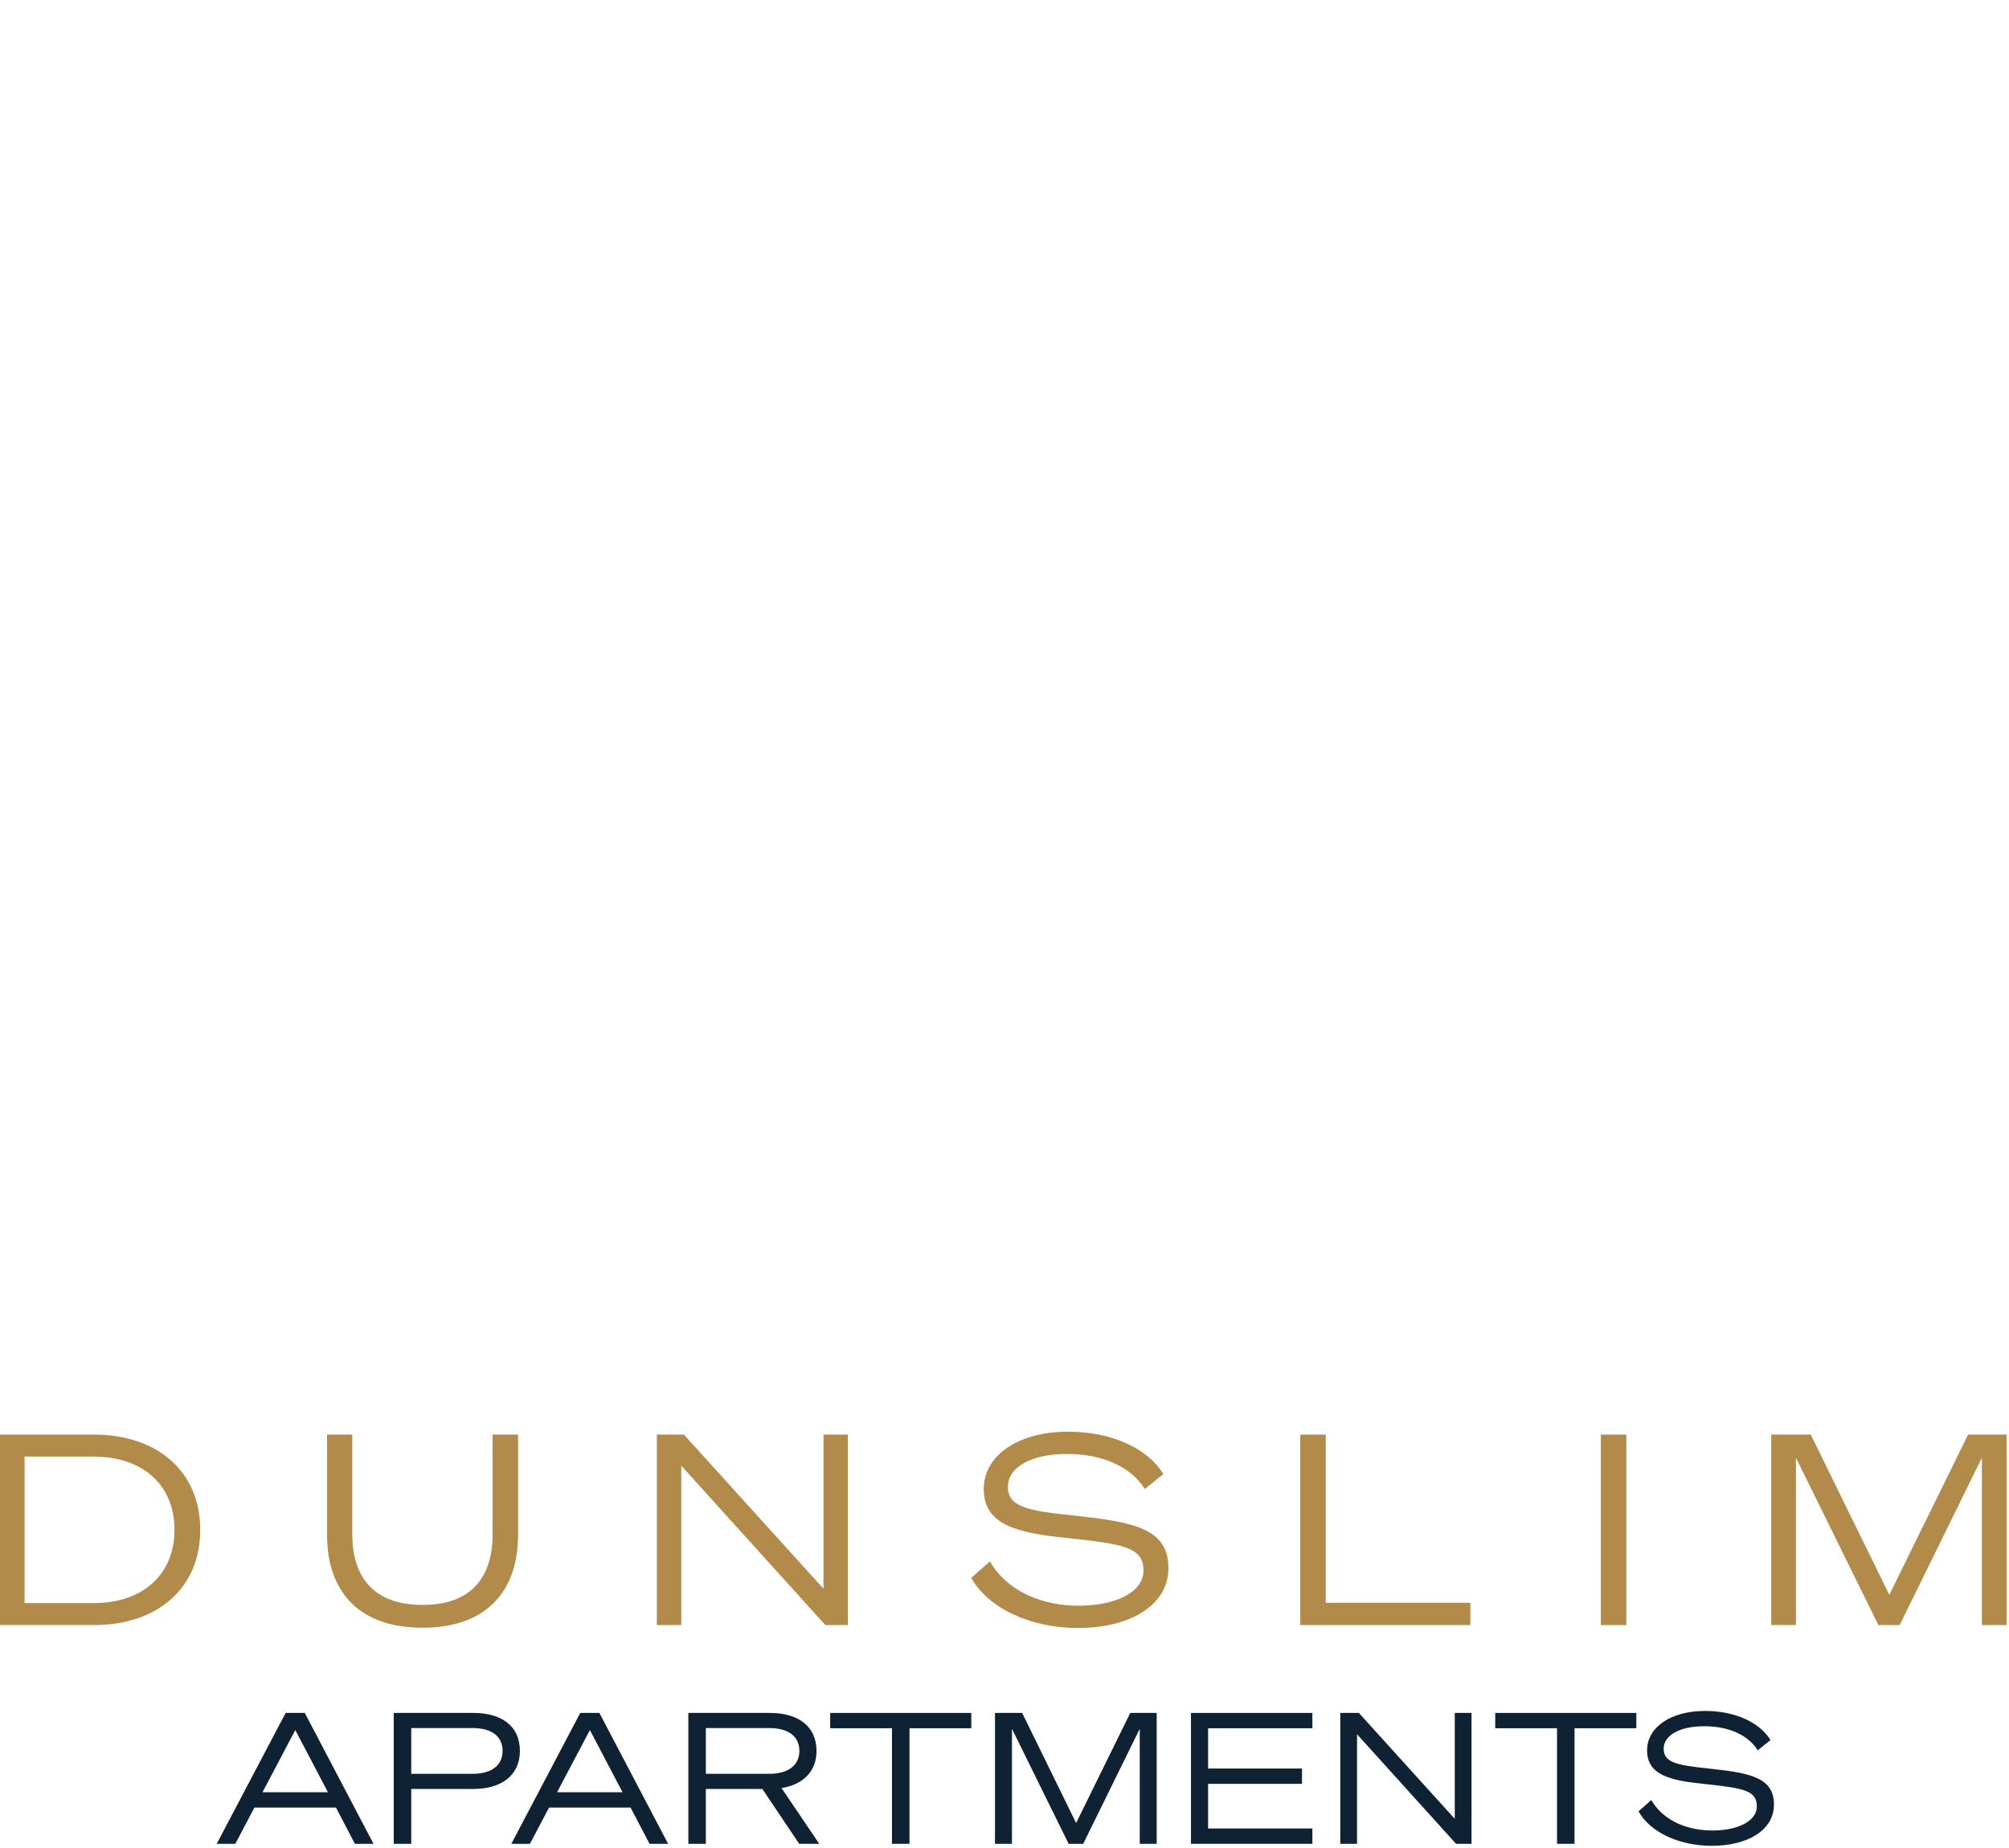
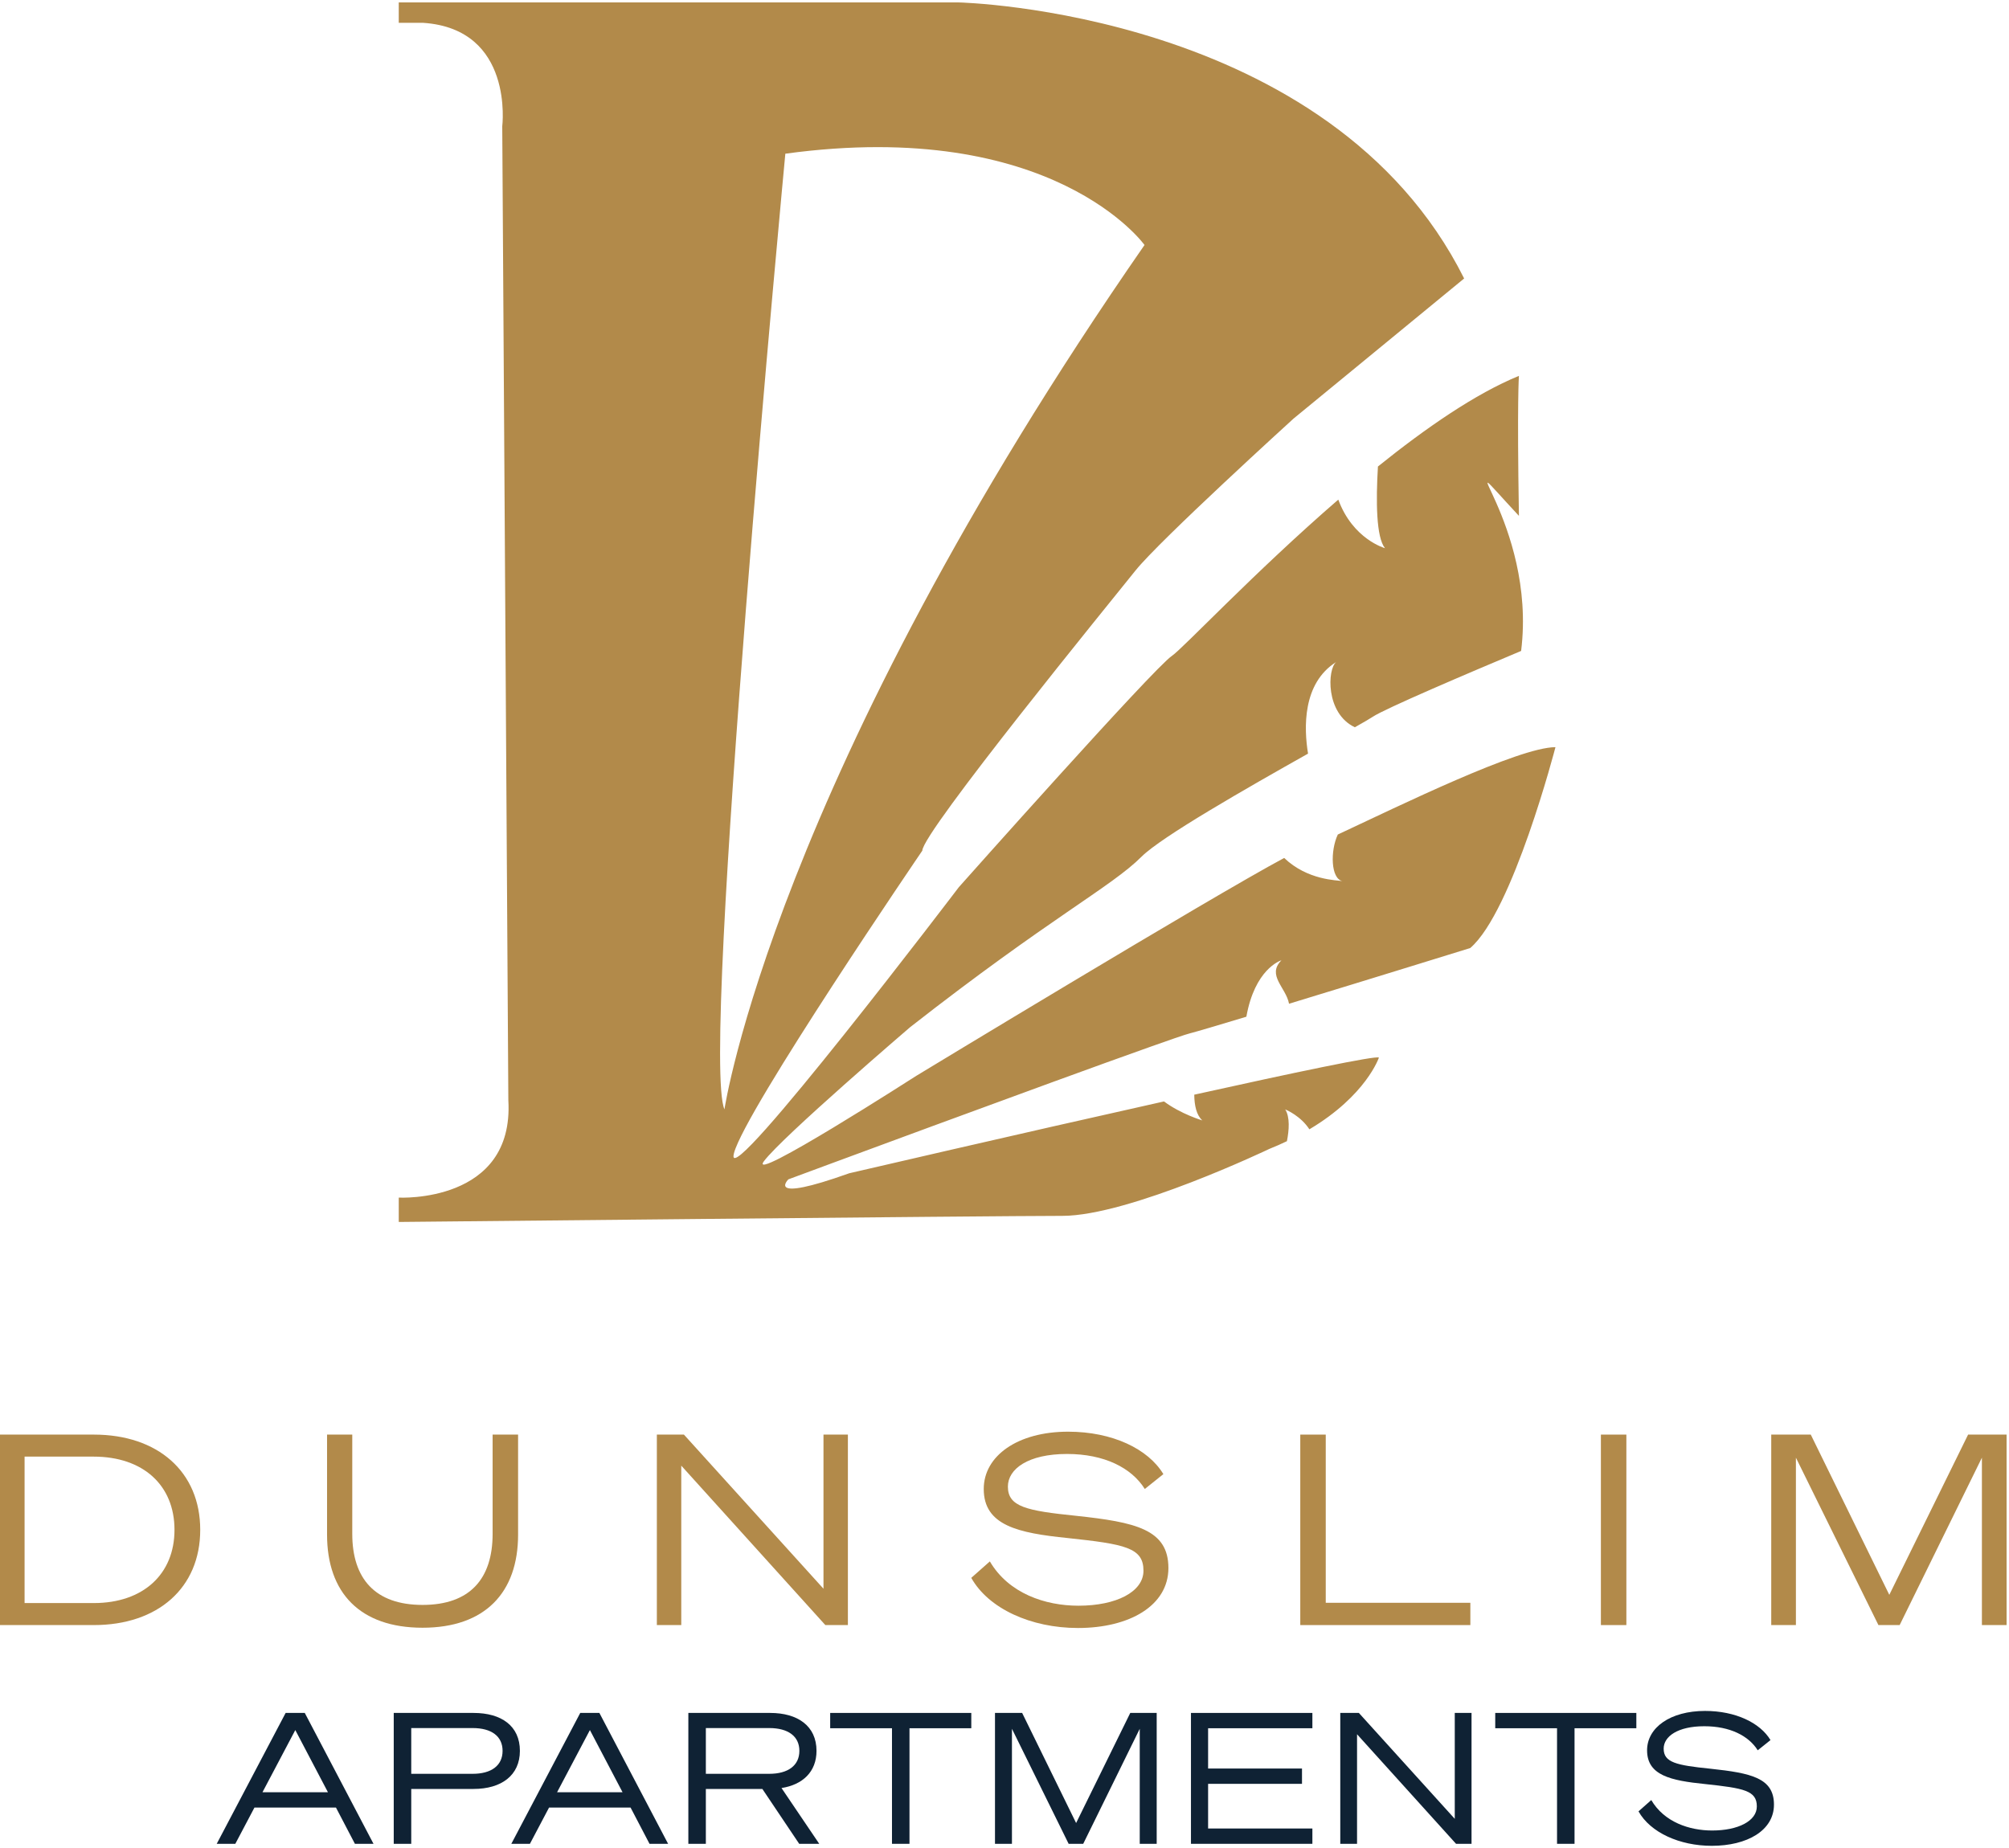
<svg xmlns="http://www.w3.org/2000/svg" xmlns:xlink="http://www.w3.org/1999/xlink" preserveAspectRatio="xMidYMid meet" version="1.1" width="330" height="303.5" viewBox="0 0 330 303.5">
  <defs>
    <clipPath id="clip_1">
      <path transform="matrix(1,0,0,-1,-57.5,563.035)" d="M57.5 259.53H387.5V563.03H57.5Z" clip-rule="evenodd" />
    </clipPath>
    <clipPath id="clip_2">
- 
- </clipPath>
+       <path transform="matrix(1,0,0,-1,-57.5,563.035)" d="M0 636.53H1479V0H0Z" />
+     </clipPath>
    <path id="font_3_1" d="" />
    <path id="font_3_3" d="M.073 0H.428C.669 0 .829 .14 .829 .359 .829 .578 .669 .718 .428 .718H.073V0M.167 .083V.635H.427C.614 .635 .732 .527 .732 .359 .732 .192 .614 .083 .428 .083H.167Z" />
    <path id="font_3_13" d="M.411-.01C.646-.01 .771 .122 .771 .341V.718H.675V.344C.675 .175 .59 .076 .411 .076 .232 .076 .146 .175 .146 .344V.718H.051V.341C.051 .122 .175-.01 .411-.01Z" />
    <path id="font_3_8" d="M.793 .718H.701V.137L.175 .718H.073V0H.165V.601L.708 0H.793V.718Z" />
    <path id="font_3_11" d="M-.008 .178C.057 .062 .217-.011 .394-.011 .588-.011 .735 .073 .735 .215 .735 .361 .611 .388 .386 .412 .2 .431 .13 .446 .13 .522 .13 .589 .207 .645 .353 .645 .493 .645 .596 .593 .646 .513L.716 .569C.659 .664 .524 .729 .357 .729 .167 .729 .039 .638 .039 .513 .039 .375 .169 .347 .356 .328 .571 .305 .641 .292 .641 .205 .641 .125 .538 .073 .396 .073 .271 .073 .133 .119 .062 .24L-.008 .178Z" />
    <path id="font_3_6" d="M.073 0H.714V.084H.169V.718H.073V0Z" />
    <path id="font_3_5" d="M.169 .718H.073V0H.169V.718Z" />
    <path id="font_3_7" d="M.557 0 .867 .631V0H.96V.718H.815L.518 .114 .222 .718H.073V0H.166V.631L.477 0H.557Z" />
    <clipPath id="clip_4">
- 
- </clipPath>
+       <path transform="matrix(1,0,0,-1,-57.5,563.035)" d="M0 636.53H1479V0H0Z" />
+     </clipPath>
    <path id="font_3_2" d="M.373 .718-.005 0H.097L.202 .199H.649L.753 0H.855L.478 .718H.373M.426 .624 .605 .283H.246L.426 .624Z" />
    <path id="font_3_9" d="M.169 .301H.511C.663 .301 .765 .375 .765 .51 .765 .647 .663 .718 .511 .718H.073V0H.169V.301M.169 .384V.635H.506C.608 .635 .67 .591 .67 .51 .67 .429 .608 .384 .506 .384H.169Z" />
    <path id="font_3_10" d="M.169 .301H.479L.681 0H.791L.584 .306C.7 .324 .776 .395 .776 .51 .776 .647 .672 .718 .522 .718H.073V0H.169V.301M.169 .384V.635H.517C.619 .635 .682 .591 .682 .51 .682 .429 .619 .384 .517 .384H.169Z" />
    <path id="font_3_12" d="M.789 .634V.718H.015V.634H.354V0H.45V.634H.789Z" />
    <path id="font_3_4" d="M.073 .718V0H.739V.084H.167V.329H.682V.413H.167V.634H.739V.718H.073Z" />
    <clipPath id="clip_5">
- 
- </clipPath>
+       <path transform="matrix(1,0,0,-1,-57.5,563.035)" d="M0 636.53H1479V0H0Z" />
+     </clipPath>
  </defs>
  <g clip-path="url(#clip_1)">
    <g>
      <g clip-path="url(#clip_2)">
        <path transform="matrix(1,0,0,-1,1109,25.24976)" d="M0 0C44 6 59-15 59-15-2-103-10-157-10-157-14-148 0 0 0 0M91.5-119.5C90.61-119.34 85.79-119.38 81.94-115.7 70.05-122.05 21.5-151.5 21.5-151.5 21.5-151.5-6.5-169.5-3.5-165.5-.5-161.5 20.5-143.5 20.5-143.5 43.5-125.5 53.5-120.5 58.5-115.5 61.77-112.23 75.75-104.25 85.86-98.56 85.18-94.42 84.9-87 90.5-83.5 89.02-84.63 88.7-91.95 93.55-94.23 95.02-93.4 96.06-92.8 96.5-92.5 98.5-91.17 112.05-85.39 120.86-81.69 123.5-60.5 107.5-45.5 120.5-59.5 120.18-40.49 120.5-36.5 120.5-36.5 113.39-39.41 105.23-45.04 97.34-51.39 97-57.08 97.05-63.03 98.5-64.81 98.5-64.81 93.22-63.35 90.83-56.83 76.99-68.81 65.26-81.33 63.5-82.5 60.5-84.5 28.5-120.5 28.5-120.5 28.5-120.5-9.5-170.5-8.5-164.5-8.48-164.4-8.46-164.29-8.43-164.17-6.52-157.06 22.5-114.5 22.5-114.5 22.5-111.5 53.5-73.5 57.5-68.5 61.5-63.5 83.5-43.5 83.5-43.5L92.21-36.35 95.63-33.54 111.5-20.5C89.5 23.5 28.5 24.85 28.5 24.85H-63.5V21.5H-59.5C-44.5 20.5-46.5 4.5-46.5 4.5L-45.5-155.5C-44.5-172.5-63.5-171.5-63.5-171.5V-175.5C-63.5-175.5 34.5-174.5 45.5-174.5 56.5-174.5 79.5-163.5 79.5-163.5 80.52-163.09 81.48-162.67 82.39-162.23 82.75-160.42 82.91-158.27 82.11-157.01 82.32-157.09 84.68-158.11 86.08-160.28 95.42-154.73 97.5-148.5 97.5-148.5 97.11-148.11 83.5-150.97 67.17-154.59 67.19-156.36 67.53-157.96 68.5-158.82 68.5-158.82 64.98-157.78 62.2-155.7 38.1-161.08 10.5-167.5 10.5-167.5-3.5-172.5 .5-168.5 .5-168.5 .5-168.5 43.45-152.57 60.16-146.65 61.68-146.11 62.98-145.66 64.01-145.3 65.27-144.87 66.13-144.59 66.5-144.5 67.53-144.24 71.05-143.2 75.73-141.78 77.11-134.02 81.23-132.59 81.49-132.51 79.04-134.98 82.23-136.96 82.74-139.65 96.04-135.6 112.5-130.5 112.5-130.5 119.5-124.5 126.5-97.5 126.5-97.5 120.49-97.5 100.96-107.08 90.75-111.85 89.5-114.5 89.58-119.09 91.5-119.5" fill="#0f2234" />
        <path transform="matrix(1,0,0,-1,.8014984,397.1299)" d="M0 0C27.23 3.71 36.52-9.28 36.52-9.28-1.24-63.75-6.19-97.17-6.19-97.17-8.66-91.6 0 0 0 0M56.63-73.96C56.08-73.86 53.1-73.89 50.71-71.61 43.35-75.54 13.31-93.77 13.31-93.77 13.31-93.77-4.02-104.91-2.17-102.43-.309-99.95 12.69-88.81 12.69-88.81 26.92-77.67 33.11-74.58 36.21-71.48 38.23-69.46 46.88-64.52 53.14-61 52.72-58.44 52.55-53.85 56.01-51.68 55.1-52.38 54.9-56.91 57.9-58.32 58.81-57.81 59.45-57.44 59.73-57.25 60.96-56.43 69.35-52.85 74.8-50.56 76.44-37.44 66.53-28.16 74.58-36.83 74.38-25.06 74.58-22.59 74.58-22.59 70.18-24.39 65.13-27.88 60.24-31.81 60.03-35.33 60.07-39.01 60.96-40.11 60.96-40.11 57.7-39.21 56.22-35.17 47.65-42.59 40.39-50.34 39.3-51.06 37.44-52.3 17.64-74.58 17.64-74.58 17.64-74.58-5.88-105.53-5.26-101.81-5.25-101.75-5.24-101.68-5.22-101.61-4.04-97.21 13.93-70.87 13.93-70.87 13.93-69.01 33.11-45.49 35.59-42.4 38.06-39.3 51.68-26.92 51.68-26.92L57.07-22.5 59.19-20.76 69.01-12.69C55.39 14.54 17.64 15.38 17.64 15.38H-39.3V13.31H-36.83C-27.54 12.69-28.78 2.79-28.78 2.79L-28.16-96.24C-27.54-106.76-39.3-106.14-39.3-106.14V-108.62C-39.3-108.62 21.35-108 28.16-108 34.97-108 49.2-101.19 49.2-101.19 49.84-100.94 50.43-100.68 50.99-100.41 51.22-99.29 51.31-97.96 50.82-97.18 50.95-97.23 52.41-97.86 53.28-99.2 59.06-95.77 60.34-91.91 60.34-91.91 60.1-91.67 51.68-93.44 41.57-95.68 41.59-96.77 41.8-97.76 42.4-98.3 42.4-98.3 40.22-97.65 38.5-96.36 23.58-99.69 6.5-103.67 6.5-103.67-2.17-106.76 .309-104.29 .309-104.29 .309-104.29 26.89-94.43 37.23-90.76 38.17-90.43 38.98-90.15 39.62-89.93 40.4-89.66 40.93-89.49 41.16-89.43 41.8-89.27 43.97-88.63 46.87-87.75 47.73-82.95 50.27-82.06 50.44-82.01 48.92-83.54 50.89-84.77 51.21-86.43 59.44-83.92 69.63-80.77 69.63-80.77 73.96-77.06 78.29-60.34 78.29-60.34 74.57-60.34 62.49-66.27 56.17-69.23 55.39-70.87 55.44-73.71 56.63-73.96" fill="#b28a4a" />
        <path transform="matrix(1,0,0,-1,129.0002,25.24976)" d="M0 0C44 6 59-15 59-15-2-103-10-157-10-157-14-148 0 0 0 0M91.5-119.5C90.61-119.34 85.79-119.38 81.94-115.7 70.05-122.05 21.5-151.5 21.5-151.5 21.5-151.5-6.5-169.5-3.5-165.5-.5-161.5 20.5-143.5 20.5-143.5 43.5-125.5 53.5-120.5 58.5-115.5 61.77-112.23 75.75-104.25 85.86-98.56 85.18-94.42 84.9-87 90.5-83.5 89.02-84.63 88.7-91.95 93.55-94.23 95.02-93.4 96.06-92.8 96.5-92.5 98.5-91.17 112.05-85.39 120.86-81.69 123.5-60.5 107.5-45.5 120.5-59.5 120.18-40.49 120.5-36.5 120.5-36.5 113.39-39.41 105.23-45.04 97.34-51.39 97-57.08 97.05-63.03 98.5-64.81 98.5-64.81 93.22-63.35 90.83-56.83 76.99-68.81 65.26-81.33 63.5-82.5 60.5-84.5 28.5-120.5 28.5-120.5 28.5-120.5-9.5-170.5-8.5-164.5-8.48-164.4-8.46-164.29-8.43-164.17-6.52-157.06 22.5-114.5 22.5-114.5 22.5-111.5 53.5-73.5 57.5-68.5 61.5-63.5 83.5-43.5 83.5-43.5L92.21-36.35 95.63-33.54 111.5-20.5C89.5 23.5 28.5 24.85 28.5 24.85H-63.5V21.5H-59.5C-44.5 20.5-46.5 4.5-46.5 4.5L-45.5-155.5C-44.5-172.5-63.5-171.5-63.5-171.5V-175.5C-63.5-175.5 34.5-174.5 45.5-174.5 56.5-174.5 79.5-163.5 79.5-163.5 80.52-163.09 81.48-162.67 82.39-162.23 82.75-160.42 82.91-158.27 82.11-157.01 82.32-157.09 84.68-158.11 86.08-160.28 95.42-154.73 97.5-148.5 97.5-148.5 97.11-148.11 83.5-150.97 67.17-154.59 67.19-156.36 67.53-157.96 68.5-158.82 68.5-158.82 64.98-157.78 62.2-155.7 38.1-161.08 10.5-167.5 10.5-167.5-3.5-172.5 .5-168.5 .5-168.5 .5-168.5 43.45-152.57 60.16-146.65 61.68-146.11 62.98-145.66 64.01-145.3 65.27-144.87 66.13-144.59 66.5-144.5 67.53-144.24 71.05-143.2 75.73-141.78 77.11-134.02 81.23-132.59 81.49-132.51 79.04-134.98 82.23-136.96 82.74-139.65 96.04-135.6 112.5-130.5 112.5-130.5 119.5-124.5 126.5-97.5 126.5-97.5 120.49-97.5 100.96-107.08 90.75-111.85 89.5-114.5 89.58-119.09 91.5-119.5" fill="#b28a4a" />
        <use data-text=" " xlink:href="#font_3_1" transform="matrix(43.583,0,0,-43.583,-57.5,266.9769)" fill="#0f2234" />
        <use data-text=" " xlink:href="#font_3_1" transform="matrix(43.583,0,0,-43.583,-46.64783,266.9769)" fill="#0f2234" />
        <use data-text=" " xlink:href="#font_3_1" transform="matrix(43.583,0,0,-43.583,-35.79566,266.9769)" fill="#0f2234" />
        <use data-text=" " xlink:href="#font_3_1" transform="matrix(43.583,0,0,-43.583,-24.9435,266.9769)" fill="#0f2234" />
        <use data-text=" " xlink:href="#font_3_1" transform="matrix(43.583,0,0,-43.583,-14.09133,266.9769)" fill="#0f2234" />
      </g>
      <use data-text="D" xlink:href="#font_3_3" transform="matrix(43.583,0,0,-43.583,-3.2407,266.9769)" fill="#b28a4a" />
      <use data-text="U" xlink:href="#font_3_13" transform="matrix(43.583,0,0,-43.583,51.49955,266.9769)" fill="#b28a4a" />
      <use data-text="N" xlink:href="#font_3_8" transform="matrix(43.583,0,0,-43.583,104.7144,266.9769)" fill="#b28a4a" />
      <use data-text="S" xlink:href="#font_3_11" transform="matrix(43.583,0,0,-43.583,159.8905,266.9769)" fill="#b28a4a" />
      <use data-text="L" xlink:href="#font_3_6" transform="matrix(43.583,0,0,-43.583,210.4032,266.9769)" fill="#b28a4a" />
      <use data-text="I" xlink:href="#font_3_5" transform="matrix(43.583,0,0,-43.583,259.7827,266.9769)" fill="#b28a4a" />
      <use data-text="M" xlink:href="#font_3_7" transform="matrix(43.583,0,0,-43.583,287.763,266.9769)" fill="#b28a4a" />
      <use data-text=" " xlink:href="#font_3_1" transform="matrix(43.583,0,0,-43.583,350.2174,266.9769)" fill="#b28a4a" />
      <g clip-path="url(#clip_4)">
        <use data-text=" " xlink:href="#font_3_1" transform="matrix(29.9457,0,0,-29.9457,-57.5,302.9115)" fill="#0f2234" />
        <use data-text=" " xlink:href="#font_3_1" transform="matrix(29.9457,0,0,-29.9457,-50.04352,302.9115)" fill="#0f2234" />
        <use data-text=" " xlink:href="#font_3_1" transform="matrix(29.9457,0,0,-29.9457,-42.58704,302.9115)" fill="#0f2234" />
        <use data-text=" " xlink:href="#font_3_1" transform="matrix(29.9457,0,0,-29.9457,-35.13056,302.9115)" fill="#0f2234" />
        <use data-text=" " xlink:href="#font_3_1" transform="matrix(29.9457,0,0,-29.9457,-27.67408,302.9115)" fill="#0f2234" />
        <use data-text=" " xlink:href="#font_3_1" transform="matrix(29.9457,0,0,-29.9457,-20.2176,302.9115)" fill="#0f2234" />
        <use data-text=" " xlink:href="#font_3_1" transform="matrix(29.9457,0,0,-29.9457,-12.76112,302.9115)" fill="#0f2234" />
        <use data-text=" " xlink:href="#font_3_1" transform="matrix(29.9457,0,0,-29.9457,-5.304646,302.9115)" fill="#0f2234" />
        <use data-text=" " xlink:href="#font_3_1" transform="matrix(29.9457,0,0,-29.9457,2.151833,302.9115)" fill="#0f2234" />
      </g>
      <use data-text=" " xlink:href="#font_3_1" transform="matrix(29.9457,0,0,-29.9457,9.6064,302.9115)" fill="#0f2234" />
      <use data-text=" " xlink:href="#font_3_1" transform="matrix(29.9457,0,0,-29.9457,18.3206,302.9115)" fill="#0f2234" />
      <use data-text=" " xlink:href="#font_3_1" transform="matrix(29.9457,0,0,-29.9457,27.03481,302.9115)" fill="#0f2234" />
      <use data-text="A" xlink:href="#font_3_2" transform="matrix(29.9457,0,0,-29.9457,35.74901,302.9115)" fill="#0f2234" />
      <use data-text="P" xlink:href="#font_3_9" transform="matrix(29.9457,0,0,-29.9457,62.49052,302.9115)" fill="#0f2234" />
      <use data-text="A" xlink:href="#font_3_2" transform="matrix(29.9457,0,0,-29.9457,84.14127,302.9115)" fill="#0f2234" />
      <use data-text="R" xlink:href="#font_3_10" transform="matrix(29.9457,0,0,-29.9457,110.8828,302.9115)" fill="#0f2234" />
      <use data-text="T" xlink:href="#font_3_12" transform="matrix(29.9457,0,0,-29.9457,135.9174,302.9115)" fill="#0f2234" />
      <use data-text="M" xlink:href="#font_3_7" transform="matrix(29.9457,0,0,-29.9457,161.2515,302.9115)" fill="#0f2234" />
      <use data-text="E" xlink:href="#font_3_4" transform="matrix(29.9457,0,0,-29.9457,193.4431,302.9115)" fill="#0f2234" />
      <use data-text="N" xlink:href="#font_3_8" transform="matrix(29.9457,0,0,-29.9457,217.9686,302.9115)" fill="#0f2234" />
      <use data-text="T" xlink:href="#font_3_12" transform="matrix(29.9457,0,0,-29.9457,245.1593,302.9115)" fill="#0f2234" />
      <use data-text="S" xlink:href="#font_3_11" transform="matrix(29.9457,0,0,-29.9457,269.3824,302.9115)" fill="#0f2234" />
      <use data-text=" " xlink:href="#font_3_1" transform="matrix(43.583,0,0,-43.583,83.5,444.9769)" fill="#0f2234" />
      <use data-text=" " xlink:href="#font_3_1" transform="matrix(43.583,0,0,-43.583,94.35217,444.9769)" fill="#0f2234" />
      <use data-text=" " xlink:href="#font_3_1" transform="matrix(43.583,0,0,-43.583,105.2043,444.9769)" fill="#0f2234" />
      <use data-text=" " xlink:href="#font_3_1" transform="matrix(43.583,0,0,-43.583,116.0565,444.9769)" fill="#0f2234" />
      <use data-text=" " xlink:href="#font_3_1" transform="matrix(43.583,0,0,-43.583,126.9087,444.9769)" fill="#0f2234" />
      <use data-text="D" xlink:href="#font_3_3" transform="matrix(43.583,0,0,-43.583,137.7609,444.9769)" fill="#b28a4a" />
      <use data-text="U" xlink:href="#font_3_13" transform="matrix(43.583,0,0,-43.583,192.5011,444.9769)" fill="#b28a4a" />
      <use data-text="N" xlink:href="#font_3_8" transform="matrix(43.583,0,0,-43.583,245.716,444.9769)" fill="#b28a4a" />
      <use data-text="S" xlink:href="#font_3_11" transform="matrix(43.583,0,0,-43.583,300.8921,444.9769)" fill="#b28a4a" />
      <use data-text="L" xlink:href="#font_3_6" transform="matrix(43.583,0,0,-43.583,351.4048,444.9769)" fill="#b28a4a" />
      <use data-text="I" xlink:href="#font_3_5" transform="matrix(43.583,0,0,-43.583,400.7843,444.9769)" fill="#b28a4a" />
      <use data-text="M" xlink:href="#font_3_7" transform="matrix(43.583,0,0,-43.583,428.7646,444.9769)" fill="#b28a4a" />
      <use data-text=" " xlink:href="#font_3_1" transform="matrix(43.583,0,0,-43.583,491.219,444.9769)" fill="#b28a4a" />
      <use data-text=" " xlink:href="#font_3_1" transform="matrix(29.9457,0,0,-29.9457,83.5,480.9115)" fill="#0f2234" />
      <use data-text=" " xlink:href="#font_3_1" transform="matrix(29.9457,0,0,-29.9457,90.95648,480.9115)" fill="#0f2234" />
      <use data-text=" " xlink:href="#font_3_1" transform="matrix(29.9457,0,0,-29.9457,98.41297,480.9115)" fill="#0f2234" />
      <use data-text=" " xlink:href="#font_3_1" transform="matrix(29.9457,0,0,-29.9457,105.8694,480.9115)" fill="#0f2234" />
      <use data-text=" " xlink:href="#font_3_1" transform="matrix(29.9457,0,0,-29.9457,113.3259,480.9115)" fill="#0f2234" />
      <use data-text=" " xlink:href="#font_3_1" transform="matrix(29.9457,0,0,-29.9457,120.7824,480.9115)" fill="#0f2234" />
      <use data-text=" " xlink:href="#font_3_1" transform="matrix(29.9457,0,0,-29.9457,128.2389,480.9115)" fill="#0f2234" />
      <use data-text=" " xlink:href="#font_3_1" transform="matrix(29.9457,0,0,-29.9457,135.6954,480.9115)" fill="#0f2234" />
      <use data-text=" " xlink:href="#font_3_1" transform="matrix(29.9457,0,0,-29.9457,143.1519,480.9115)" fill="#0f2234" />
      <use data-text=" " xlink:href="#font_3_1" transform="matrix(29.9457,0,0,-29.9457,150.6083,480.9115)" fill="#0f2234" />
      <use data-text=" " xlink:href="#font_3_1" transform="matrix(29.9457,0,0,-29.9457,159.3225,480.9115)" fill="#0f2234" />
      <use data-text=" " xlink:href="#font_3_1" transform="matrix(29.9457,0,0,-29.9457,168.0368,480.9115)" fill="#0f2234" />
      <use data-text="A" xlink:href="#font_3_2" transform="matrix(29.9457,0,0,-29.9457,176.7509,480.9115)" fill="#0f2234" />
      <use data-text="P" xlink:href="#font_3_9" transform="matrix(29.9457,0,0,-29.9457,203.4925,480.9115)" fill="#0f2234" />
      <use data-text="A" xlink:href="#font_3_2" transform="matrix(29.9457,0,0,-29.9457,225.1432,480.9115)" fill="#0f2234" />
      <use data-text="R" xlink:href="#font_3_10" transform="matrix(29.9457,0,0,-29.9457,251.8847,480.9115)" fill="#0f2234" />
      <use data-text="T" xlink:href="#font_3_12" transform="matrix(29.9457,0,0,-29.9457,276.9194,480.9115)" fill="#0f2234" />
      <use data-text="M" xlink:href="#font_3_7" transform="matrix(29.9457,0,0,-29.9457,302.2534,480.9115)" fill="#0f2234" />
      <use data-text="E" xlink:href="#font_3_4" transform="matrix(29.9457,0,0,-29.9457,334.445,480.9115)" fill="#0f2234" />
      <use data-text="N" xlink:href="#font_3_8" transform="matrix(29.9457,0,0,-29.9457,358.9706,480.9115)" fill="#0f2234" />
      <use data-text="T" xlink:href="#font_3_12" transform="matrix(29.9457,0,0,-29.9457,386.1613,480.9115)" fill="#0f2234" />
      <use data-text="S" xlink:href="#font_3_11" transform="matrix(29.9457,0,0,-29.9457,410.3874,480.9115)" fill="#0f2234" />
      <use data-text=" " xlink:href="#font_3_1" transform="matrix(43.583,0,0,-43.583,922.5,266.9769)" fill="#b28a4a" />
      <use data-text=" " xlink:href="#font_3_1" transform="matrix(43.583,0,0,-43.583,933.3522,266.9769)" fill="#b28a4a" />
      <use data-text=" " xlink:href="#font_3_1" transform="matrix(43.583,0,0,-43.583,944.2044,266.9769)" fill="#b28a4a" />
      <use data-text=" " xlink:href="#font_3_1" transform="matrix(43.583,0,0,-43.583,955.0565,266.9769)" fill="#b28a4a" />
      <use data-text=" " xlink:href="#font_3_1" transform="matrix(43.583,0,0,-43.583,965.9087,266.9769)" fill="#b28a4a" />
      <use data-text="D" xlink:href="#font_3_3" transform="matrix(43.583,0,0,-43.583,976.7609,266.9769)" fill="#0f2234" />
      <use data-text="U" xlink:href="#font_3_13" transform="matrix(43.583,0,0,-43.583,1031.501,266.9769)" fill="#0f2234" />
      <use data-text="N" xlink:href="#font_3_8" transform="matrix(43.583,0,0,-43.583,1084.716,266.9769)" fill="#0f2234" />
      <use data-text="S" xlink:href="#font_3_11" transform="matrix(43.583,0,0,-43.583,1139.892,266.9769)" fill="#0f2234" />
      <use data-text="L" xlink:href="#font_3_6" transform="matrix(43.583,0,0,-43.583,1190.405,266.9769)" fill="#0f2234" />
      <use data-text="I" xlink:href="#font_3_5" transform="matrix(43.583,0,0,-43.583,1239.784,266.9769)" fill="#0f2234" />
      <use data-text="M" xlink:href="#font_3_7" transform="matrix(43.583,0,0,-43.583,1267.764,266.9769)" fill="#0f2234" />
      <use data-text=" " xlink:href="#font_3_1" transform="matrix(43.583,0,0,-43.583,1330.219,266.9769)" fill="#b28a4a" />
      <use data-text=" " xlink:href="#font_3_1" transform="matrix(29.9457,0,0,-29.9457,922.5,302.9115)" fill="#b28a4a" />
      <use data-text=" " xlink:href="#font_3_1" transform="matrix(29.9457,0,0,-29.9457,929.9565,302.9115)" fill="#b28a4a" />
      <use data-text=" " xlink:href="#font_3_1" transform="matrix(29.9457,0,0,-29.9457,937.413,302.9115)" fill="#b28a4a" />
      <use data-text=" " xlink:href="#font_3_1" transform="matrix(29.9457,0,0,-29.9457,944.8695,302.9115)" fill="#b28a4a" />
      <use data-text=" " xlink:href="#font_3_1" transform="matrix(29.9457,0,0,-29.9457,952.3259,302.9115)" fill="#b28a4a" />
      <use data-text=" " xlink:href="#font_3_1" transform="matrix(29.9457,0,0,-29.9457,959.7824,302.9115)" fill="#b28a4a" />
      <use data-text=" " xlink:href="#font_3_1" transform="matrix(29.9457,0,0,-29.9457,967.2389,302.9115)" fill="#b28a4a" />
      <use data-text=" " xlink:href="#font_3_1" transform="matrix(29.9457,0,0,-29.9457,974.6953,302.9115)" fill="#b28a4a" />
      <use data-text=" " xlink:href="#font_3_1" transform="matrix(29.9457,0,0,-29.9457,982.1518,302.9115)" fill="#b28a4a" />
      <use data-text=" " xlink:href="#font_3_1" transform="matrix(29.9457,0,0,-29.9457,989.6082,302.9115)" fill="#b28a4a" />
      <use data-text=" " xlink:href="#font_3_1" transform="matrix(29.9457,0,0,-29.9457,998.3224,302.9115)" fill="#b28a4a" />
      <use data-text=" " xlink:href="#font_3_1" transform="matrix(29.9457,0,0,-29.9457,1007.037,302.9115)" fill="#b28a4a" />
      <use data-text="A" xlink:href="#font_3_2" transform="matrix(29.9457,0,0,-29.9457,1015.751,302.9115)" fill="#b28a4a" />
      <use data-text="P" xlink:href="#font_3_9" transform="matrix(29.9457,0,0,-29.9457,1042.492,302.9115)" fill="#b28a4a" />
      <use data-text="A" xlink:href="#font_3_2" transform="matrix(29.9457,0,0,-29.9457,1064.143,302.9115)" fill="#b28a4a" />
      <use data-text="R" xlink:href="#font_3_10" transform="matrix(29.9457,0,0,-29.9457,1090.884,302.9115)" fill="#b28a4a" />
      <use data-text="T" xlink:href="#font_3_12" transform="matrix(29.9457,0,0,-29.9457,1115.919,302.9115)" fill="#b28a4a" />
      <use data-text="M" xlink:href="#font_3_7" transform="matrix(29.9457,0,0,-29.9457,1141.253,302.9115)" fill="#b28a4a" />
      <use data-text="E" xlink:href="#font_3_4" transform="matrix(29.9457,0,0,-29.9457,1173.445,302.9115)" fill="#b28a4a" />
      <use data-text="N" xlink:href="#font_3_8" transform="matrix(29.9457,0,0,-29.9457,1197.97,302.9115)" fill="#b28a4a" />
      <use data-text="T" xlink:href="#font_3_12" transform="matrix(29.9457,0,0,-29.9457,1225.161,302.9115)" fill="#b28a4a" />
      <use data-text="S" xlink:href="#font_3_11" transform="matrix(29.9457,0,0,-29.9457,1249.387,302.9115)" fill="#b28a4a" />
      <g clip-path="url(#clip_5)">
        <path transform="matrix(1,0,0,-1,902.8015,397.1299)" d="M0 0C27.23 3.71 36.52-9.28 36.52-9.28-1.24-63.75-6.19-97.17-6.19-97.17-8.66-91.6 0 0 0 0M56.63-73.96C56.08-73.86 53.1-73.89 50.71-71.61 43.35-75.54 13.31-93.77 13.31-93.77 13.31-93.77-4.02-104.91-2.17-102.43-.309-99.95 12.69-88.81 12.69-88.81 26.92-77.67 33.11-74.58 36.21-71.48 38.23-69.46 46.88-64.52 53.14-61 52.72-58.44 52.55-53.85 56.01-51.68 55.1-52.38 54.9-56.91 57.9-58.32 58.81-57.81 59.45-57.44 59.73-57.25 60.96-56.43 69.35-52.85 74.8-50.56 76.44-37.44 66.53-28.16 74.58-36.83 74.38-25.06 74.58-22.59 74.58-22.59 70.18-24.39 65.13-27.88 60.24-31.81 60.03-35.33 60.07-39.01 60.96-40.11 60.96-40.11 57.7-39.21 56.22-35.17 47.65-42.59 40.39-50.34 39.3-51.06 37.44-52.3 17.64-74.58 17.64-74.58 17.64-74.58-5.88-105.53-5.26-101.81-5.25-101.75-5.24-101.68-5.22-101.61-4.04-97.21 13.93-70.87 13.93-70.87 13.93-69.01 33.11-45.49 35.59-42.4 38.06-39.3 51.68-26.92 51.68-26.92L57.07-22.5 59.19-20.76 69.01-12.69C55.39 14.54 17.64 15.38 17.64 15.38H-39.3V13.31H-36.83C-27.54 12.69-28.78 2.79-28.78 2.79L-28.16-96.24C-27.54-106.76-39.3-106.14-39.3-106.14V-108.62C-39.3-108.62 21.35-108 28.16-108 34.97-108 49.2-101.19 49.2-101.19 49.84-100.94 50.43-100.68 50.99-100.41 51.22-99.29 51.31-97.96 50.82-97.18 50.95-97.23 52.41-97.86 53.28-99.2 59.06-95.77 60.34-91.91 60.34-91.91 60.1-91.67 51.68-93.44 41.57-95.68 41.59-96.77 41.8-97.76 42.4-98.3 42.4-98.3 40.22-97.65 38.5-96.36 23.58-99.69 6.5-103.67 6.5-103.67-2.17-106.76 .309-104.29 .309-104.29 .309-104.29 26.89-94.43 37.23-90.76 38.17-90.43 38.98-90.15 39.62-89.93 40.4-89.66 40.93-89.49 41.16-89.43 41.8-89.27 43.97-88.63 46.87-87.75 47.73-82.95 50.27-82.06 50.44-82.01 48.92-83.54 50.89-84.77 51.21-86.43 59.44-83.92 69.63-80.77 69.63-80.77 73.96-77.06 78.29-60.34 78.29-60.34 74.57-60.34 62.49-66.27 56.17-69.23 55.39-70.87 55.44-73.71 56.63-73.96" fill="#0f2234" />
      </g>
      <use data-text=" " xlink:href="#font_3_1" transform="matrix(43.583,0,0,-43.583,985.5,444.9769)" fill="#0f2234" />
      <use data-text=" " xlink:href="#font_3_1" transform="matrix(43.583,0,0,-43.583,996.3522,444.9769)" fill="#0f2234" />
      <use data-text=" " xlink:href="#font_3_1" transform="matrix(43.583,0,0,-43.583,1007.204,444.9769)" fill="#0f2234" />
      <use data-text=" " xlink:href="#font_3_1" transform="matrix(43.583,0,0,-43.583,1018.057,444.9769)" fill="#0f2234" />
      <use data-text=" " xlink:href="#font_3_1" transform="matrix(43.583,0,0,-43.583,1028.909,444.9769)" fill="#0f2234" />
      <use data-text="D" xlink:href="#font_3_3" transform="matrix(43.583,0,0,-43.583,1039.761,444.9769)" fill="#0f2234" />
      <use data-text="U" xlink:href="#font_3_13" transform="matrix(43.583,0,0,-43.583,1094.501,444.9769)" fill="#0f2234" />
      <use data-text="N" xlink:href="#font_3_8" transform="matrix(43.583,0,0,-43.583,1147.716,444.9769)" fill="#0f2234" />
      <use data-text="S" xlink:href="#font_3_11" transform="matrix(43.583,0,0,-43.583,1202.892,444.9769)" fill="#0f2234" />
      <use data-text="L" xlink:href="#font_3_6" transform="matrix(43.583,0,0,-43.583,1253.405,444.9769)" fill="#0f2234" />
      <use data-text="I" xlink:href="#font_3_5" transform="matrix(43.583,0,0,-43.583,1302.784,444.9769)" fill="#0f2234" />
      <use data-text="M" xlink:href="#font_3_7" transform="matrix(43.583,0,0,-43.583,1330.764,444.9769)" fill="#0f2234" />
      <use data-text=" " xlink:href="#font_3_1" transform="matrix(43.583,0,0,-43.583,1393.219,444.9769)" fill="#0f2234" />
      <use data-text=" " xlink:href="#font_3_1" transform="matrix(29.9457,0,0,-29.9457,985.5,480.9115)" fill="#0f2234" />
      <use data-text=" " xlink:href="#font_3_1" transform="matrix(29.9457,0,0,-29.9457,992.9564,480.9115)" fill="#0f2234" />
      <use data-text=" " xlink:href="#font_3_1" transform="matrix(29.9457,0,0,-29.9457,1000.413,480.9115)" fill="#0f2234" />
      <use data-text=" " xlink:href="#font_3_1" transform="matrix(29.9457,0,0,-29.9457,1007.869,480.9115)" fill="#0f2234" />
      <use data-text=" " xlink:href="#font_3_1" transform="matrix(29.9457,0,0,-29.9457,1015.326,480.9115)" fill="#0f2234" />
      <use data-text=" " xlink:href="#font_3_1" transform="matrix(29.9457,0,0,-29.9457,1022.782,480.9115)" fill="#0f2234" />
      <use data-text=" " xlink:href="#font_3_1" transform="matrix(29.9457,0,0,-29.9457,1030.238,480.9115)" fill="#0f2234" />
      <use data-text=" " xlink:href="#font_3_1" transform="matrix(29.9457,0,0,-29.9457,1037.695,480.9115)" fill="#0f2234" />
      <use data-text=" " xlink:href="#font_3_1" transform="matrix(29.9457,0,0,-29.9457,1045.151,480.9115)" fill="#0f2234" />
      <use data-text=" " xlink:href="#font_3_1" transform="matrix(29.9457,0,0,-29.9457,1052.608,480.9115)" fill="#0f2234" />
      <use data-text=" " xlink:href="#font_3_1" transform="matrix(29.9457,0,0,-29.9457,1061.322,480.9115)" fill="#0f2234" />
      <use data-text=" " xlink:href="#font_3_1" transform="matrix(29.9457,0,0,-29.9457,1070.036,480.9115)" fill="#0f2234" />
      <use data-text="A" xlink:href="#font_3_2" transform="matrix(29.9457,0,0,-29.9457,1078.75,480.9115)" fill="#b28a4a" />
      <use data-text="P" xlink:href="#font_3_9" transform="matrix(29.9457,0,0,-29.9457,1105.492,480.9115)" fill="#b28a4a" />
      <use data-text="A" xlink:href="#font_3_2" transform="matrix(29.9457,0,0,-29.9457,1127.142,480.9115)" fill="#b28a4a" />
      <use data-text="R" xlink:href="#font_3_10" transform="matrix(29.9457,0,0,-29.9457,1153.884,480.9115)" fill="#b28a4a" />
      <use data-text="T" xlink:href="#font_3_12" transform="matrix(29.9457,0,0,-29.9457,1178.918,480.9115)" fill="#b28a4a" />
      <use data-text="M" xlink:href="#font_3_7" transform="matrix(29.9457,0,0,-29.9457,1204.253,480.9115)" fill="#b28a4a" />
      <use data-text="E" xlink:href="#font_3_4" transform="matrix(29.9457,0,0,-29.9457,1236.444,480.9115)" fill="#b28a4a" />
      <use data-text="N" xlink:href="#font_3_8" transform="matrix(29.9457,0,0,-29.9457,1260.97,480.9115)" fill="#b28a4a" />
      <use data-text="T" xlink:href="#font_3_12" transform="matrix(29.9457,0,0,-29.9457,1288.16,480.9115)" fill="#b28a4a" />
      <use data-text="S" xlink:href="#font_3_11" transform="matrix(29.9457,0,0,-29.9457,1312.386,480.9115)" fill="#b28a4a" />
    </g>
  </g>
</svg>
